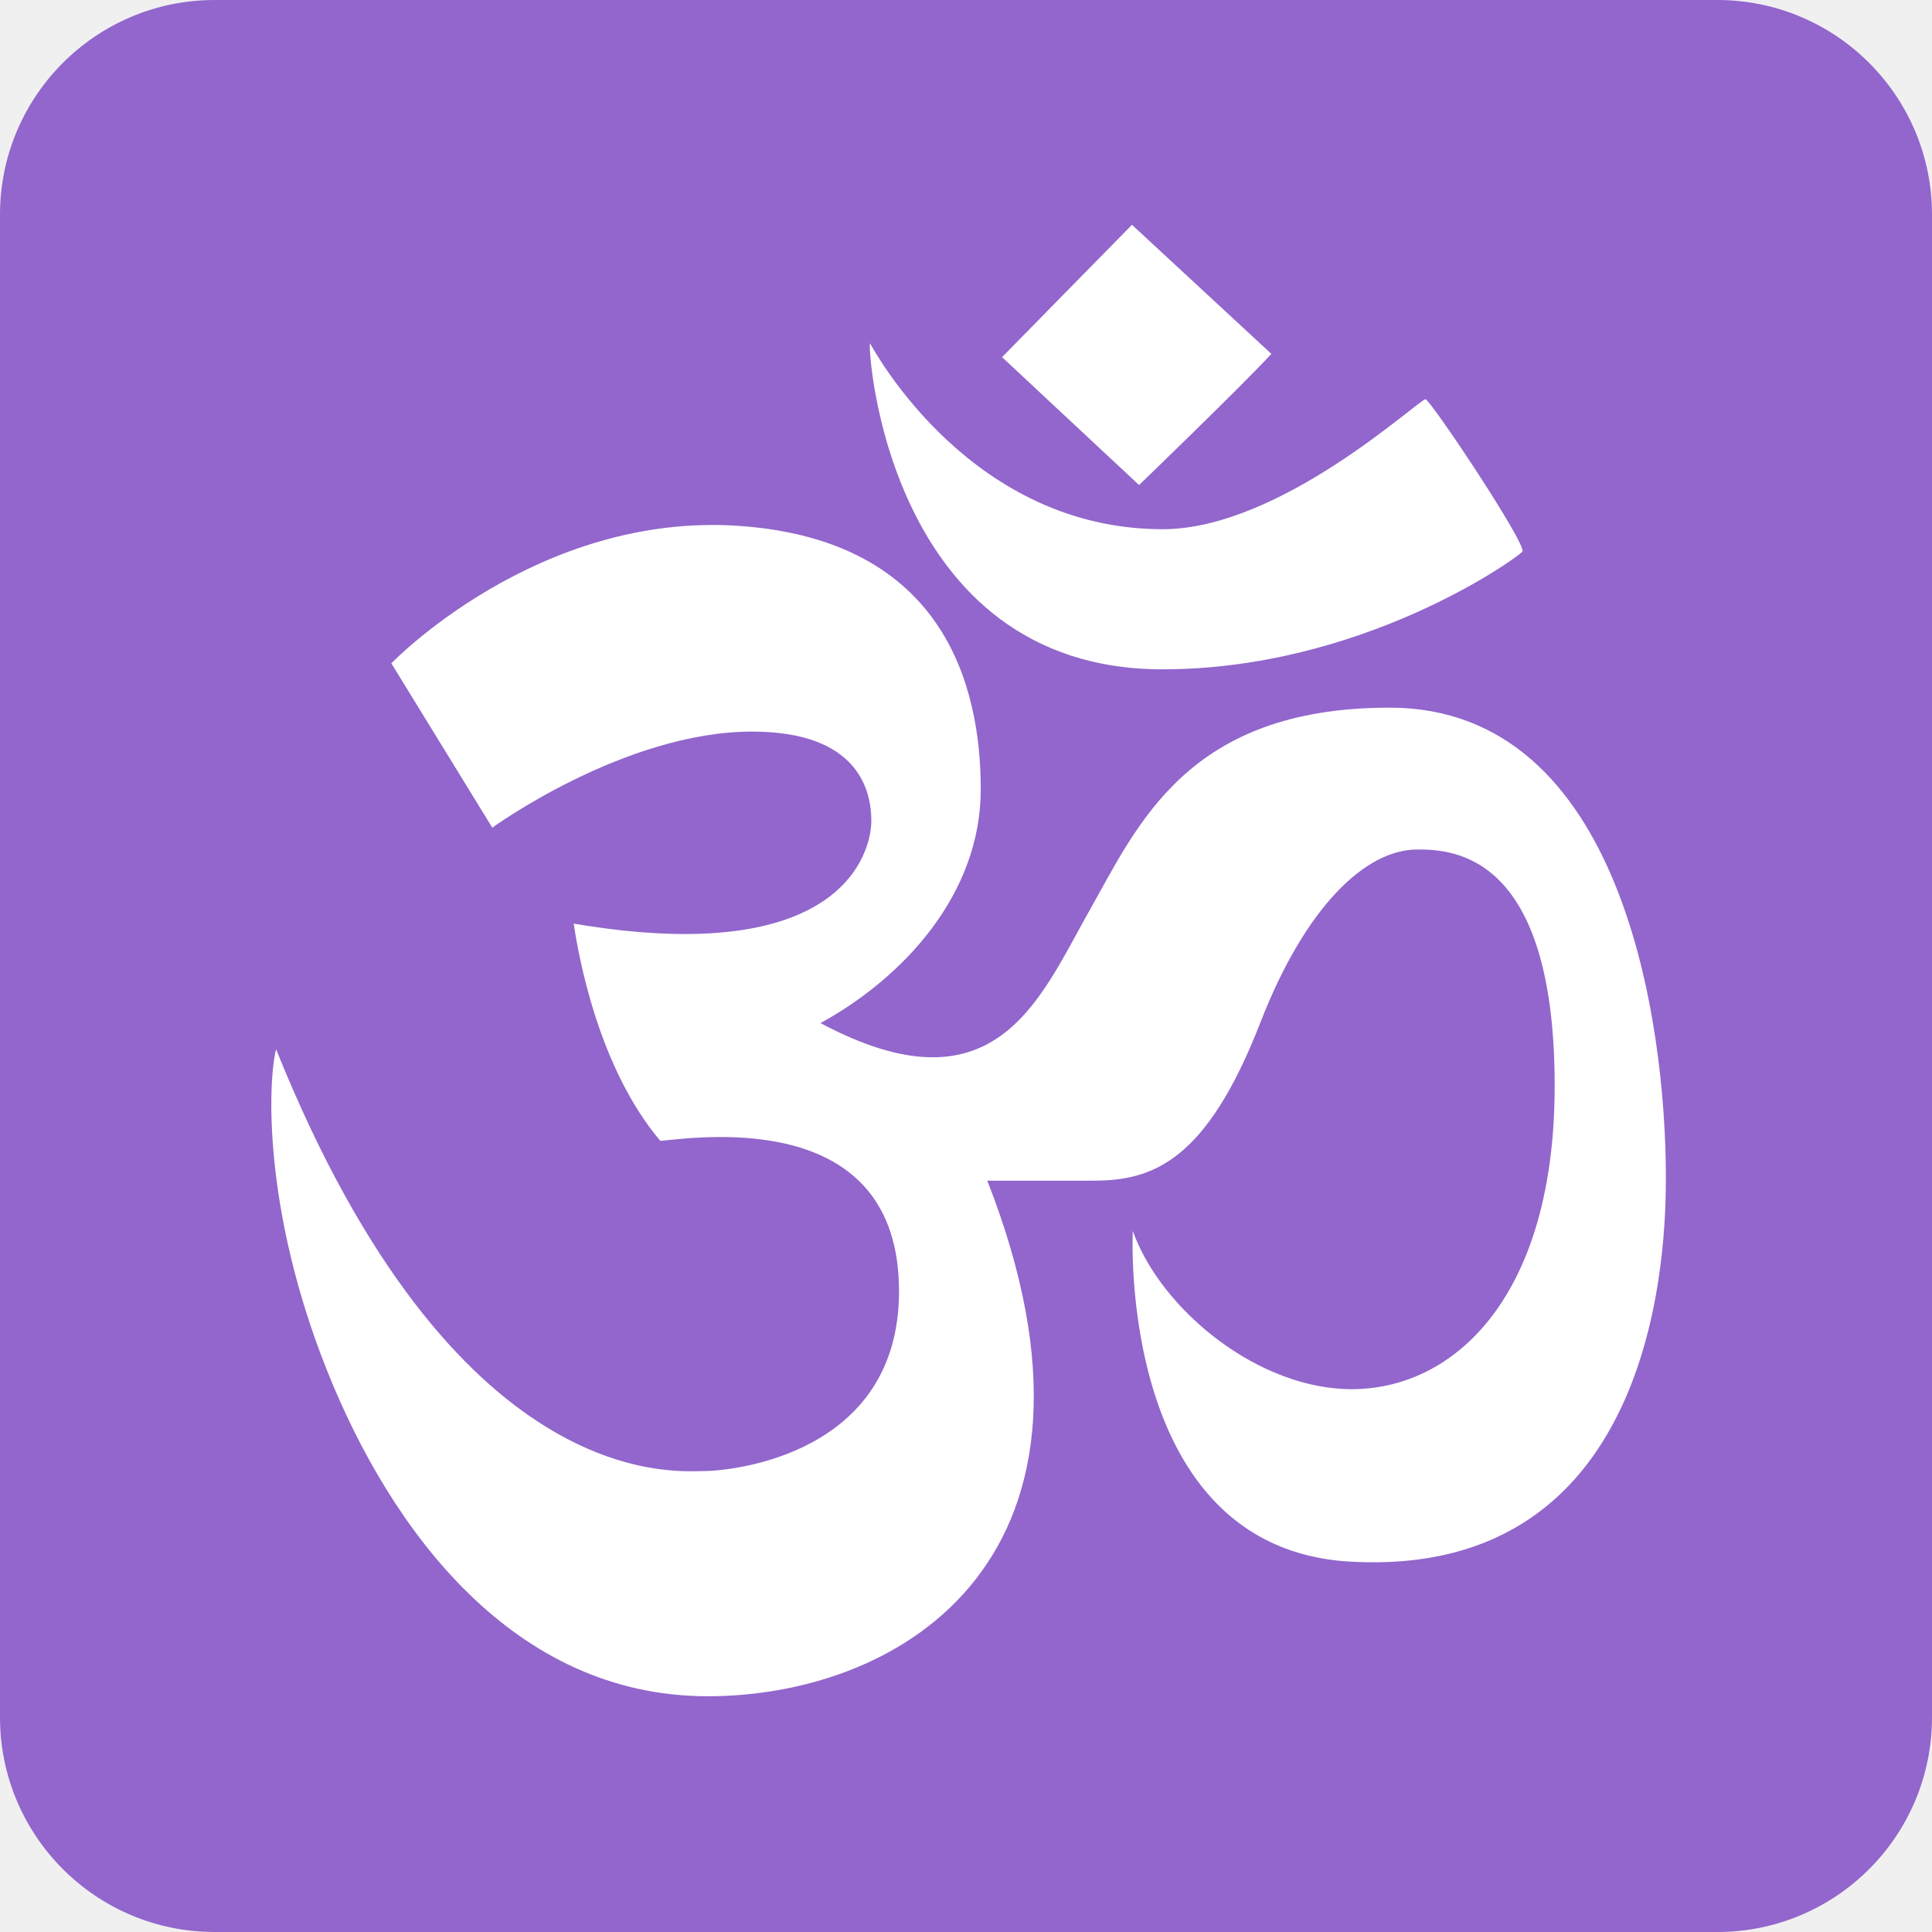
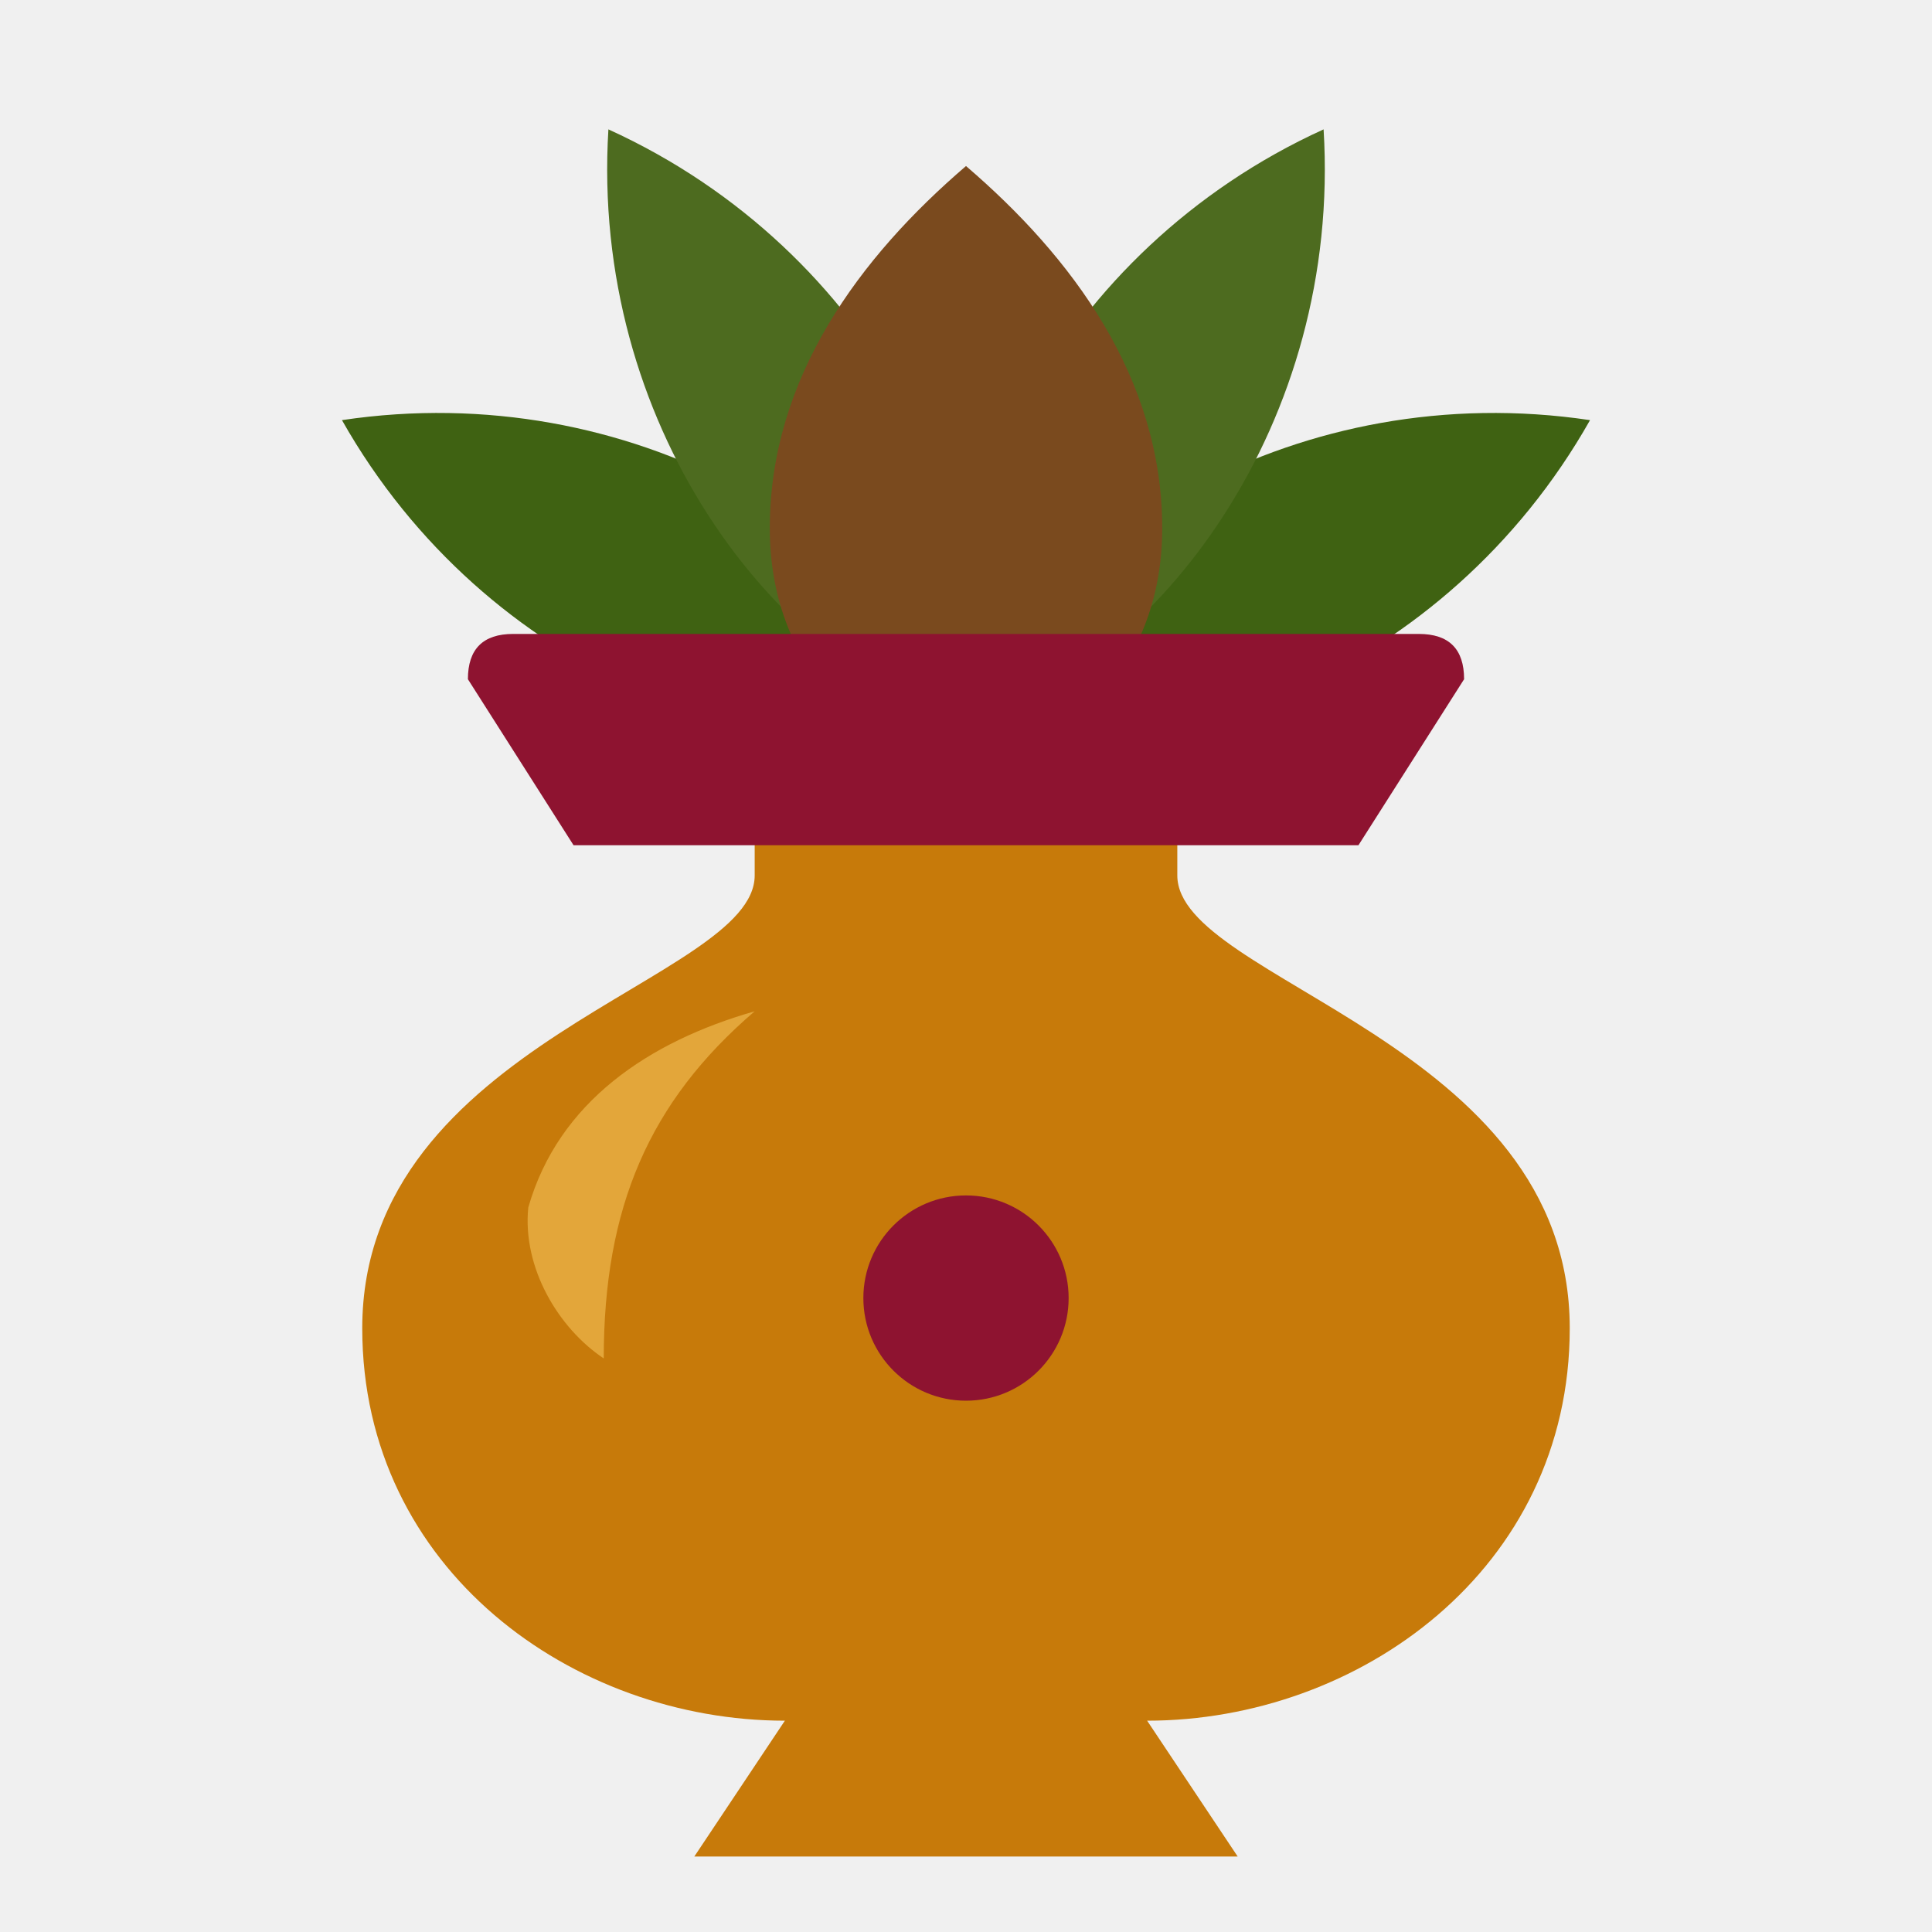
- <svg xmlns="http://www.w3.org/2000/svg" viewBox="0 0 36 36">
-   <path fill="#9266CC" d="M36 32c0 2.209-1.791 4-4 4H4c-2.209 0-4-1.791-4-4V4c0-2.209 1.791-4 4-4h28c2.209 0 4 1.791 4 4v28z" />
-   <g fill="#FFF">
-     <path d="M16.211 6.396c-.048.075.312 6.076 5.447 6.076 3.681 0 6.534-2.018 6.708-2.191.108-.107-1.709-2.832-1.803-2.841-.116-.01-2.691 2.421-4.9 2.421-3.54 0-5.328-3.247-5.452-3.465zm7.479.198l-2.597-2.405c-.026.024-2.421 2.466-2.421 2.466l2.553 2.383c0 .001 1.914-1.846 2.465-2.444z" />
-     <path d="M7.292 12.36l1.881 3.062s2.464-1.79 4.841-1.79c1.98 0 2.222 1.097 2.222 1.664s-.519 2.767-5.546 1.914c.091.609.457 2.678 1.614 4.049.884-.091 4.448-.55 4.448 2.802 0 3.045-3.108 3.351-3.656 3.351-.549 0-4.631.396-7.952-7.861-.153.609-.244 2.986.944 5.972s3.473 6.084 7.099 6.084S21.139 29 18.397 22h1.98c1.097 0 2.102-.356 3.108-2.946.831-2.141 1.95-3.225 2.925-3.225.67 0 2.559.078 2.559 4.405 0 3.88-1.828 5.623-3.737 5.651-1.764.025-3.597-1.471-4.124-2.948 0 0-.305 5.909 4.042 6.161 5.82.337 5.891-6.005 5.891-7.165 0-2.837-.792-8.747-5.149-8.747-3.778 0-4.692 2.193-5.606 3.807-.914 1.615-1.737 3.808-4.997 2.071 1.554-.853 2.986-2.407 2.986-4.357s-.701-4.631-4.479-4.906-6.504 2.559-6.504 2.559z" />
+ <svg xmlns="http://www.w3.org/2000/svg" viewBox="0 0 64 64">
+   <g transform="translate(32 24)">
+     <path transform="rotate(-64)" d="M0 0 C-4.5 -5 -5.5 -15 0 -23 C5.5 -15 4.5 -5 0 0Z" fill="#3F6212" />
+     <path transform="rotate(64)" d="M0 0 C-4.5 -5 -5.5 -15 0 -23 C5.5 -15 4.5 -5 0 0Z" fill="#3F6212" />
+     <path transform="rotate(-31)" d="M0 0 C-4.5 -5 -5.5 -15 0 -23 C5.5 -15 4.5 -5 0 0Z" fill="#4D6B1F" />
+     <path transform="rotate(31)" d="M0 0 C-4.5 -5 -5.5 -15 0 -23 C5.5 -15 4.5 -5 0 0Z" fill="#4D6B1F" />
  </g>
+   <path d="M32 5.5 C35.5 8.5 38.5 12.5 38.5 17.5 C38.5 22 35.5 25 32 25 C28.5 25 25.5 22 25.5 17.5 C25.5 12.5 28.5 8.5 32 5.5Z" fill="#7A4A1E" />
+   <path d="M25 26 V29 C25 32.5 12 34.5 12 44 C12 52 19 57 26 57 L23 61.5 H41 L38 57 C45 57 52 52 52 44 C52 34.5 39 32.5 39 29 V26 Z" fill="#C77A0A" />
+   <path d="M17.5 40 C18.5 36.5 21.5 34.5 25 33.5 C21.5 36.5 20 40 20 45 C18.5 44 17.3 42 17.5 40Z" fill="#E3A63A" />
+   <path d="M15.5 22.5 Q15.5 21 17 21 H47 Q48.5 21 48.5 22.5 L45 28 H19 Z" fill="#8E1330" />
+   <circle cx="32" cy="43" r="3.4" fill="#8E1330" />
</svg>
